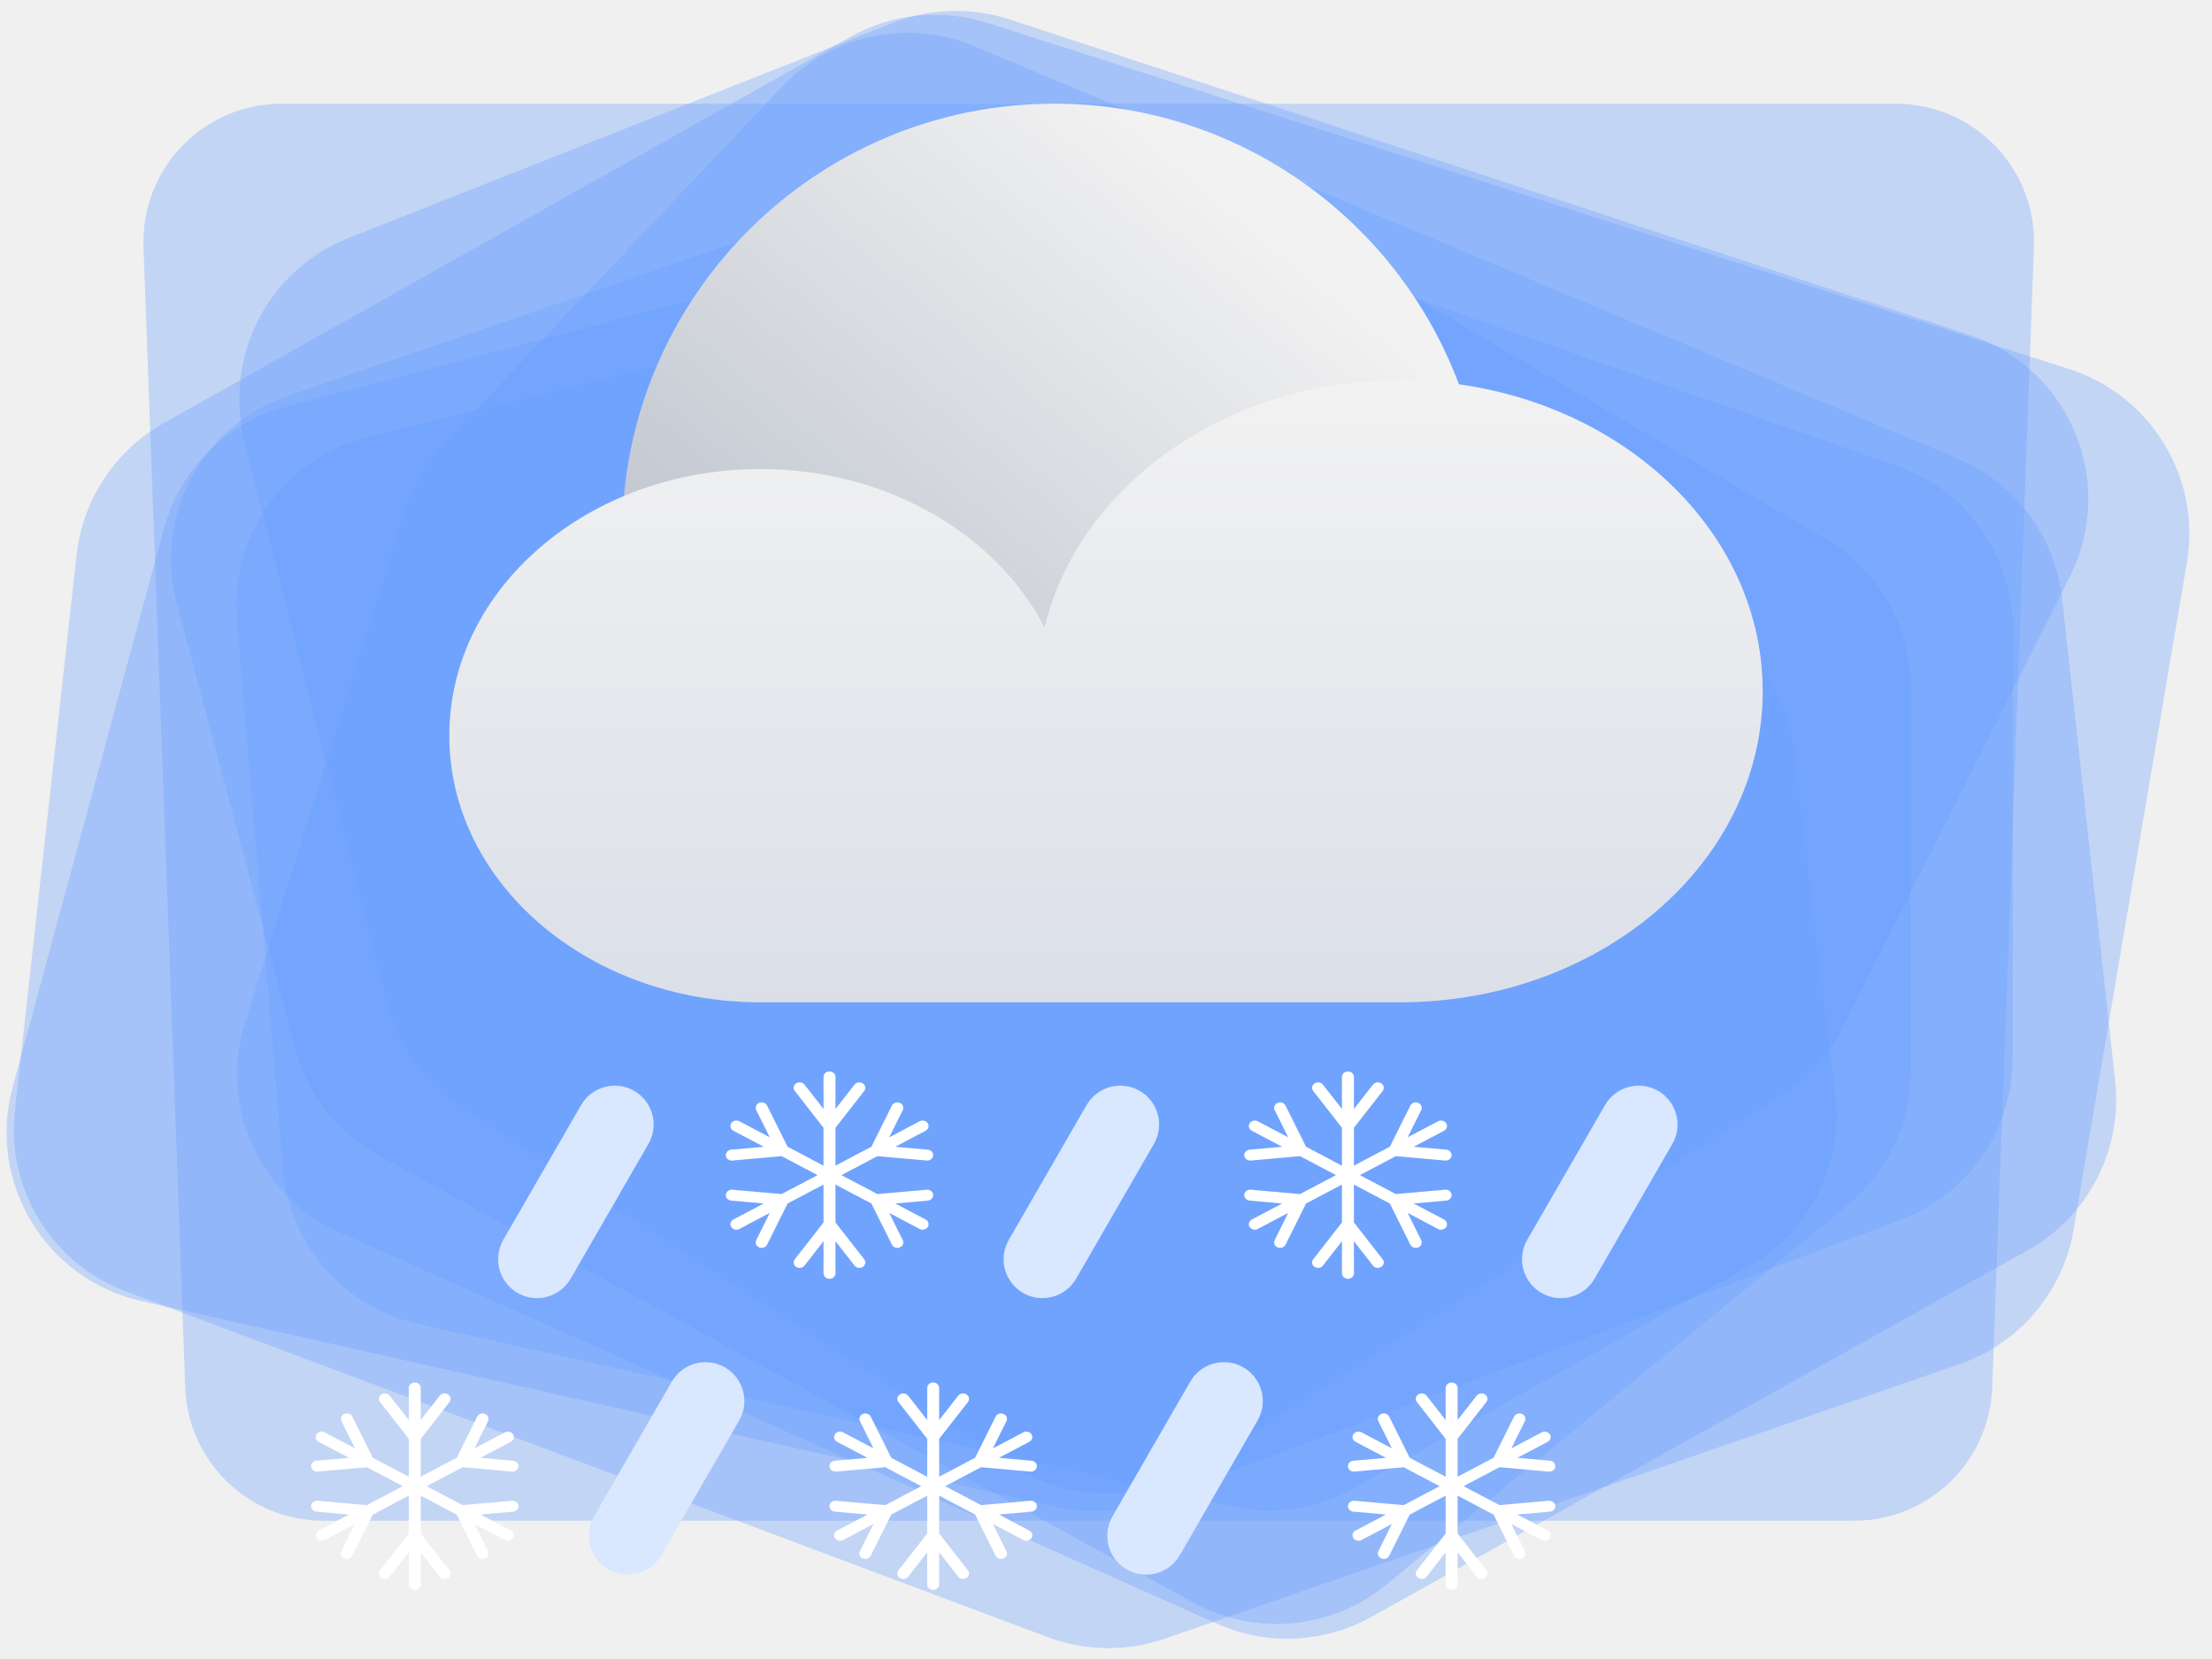
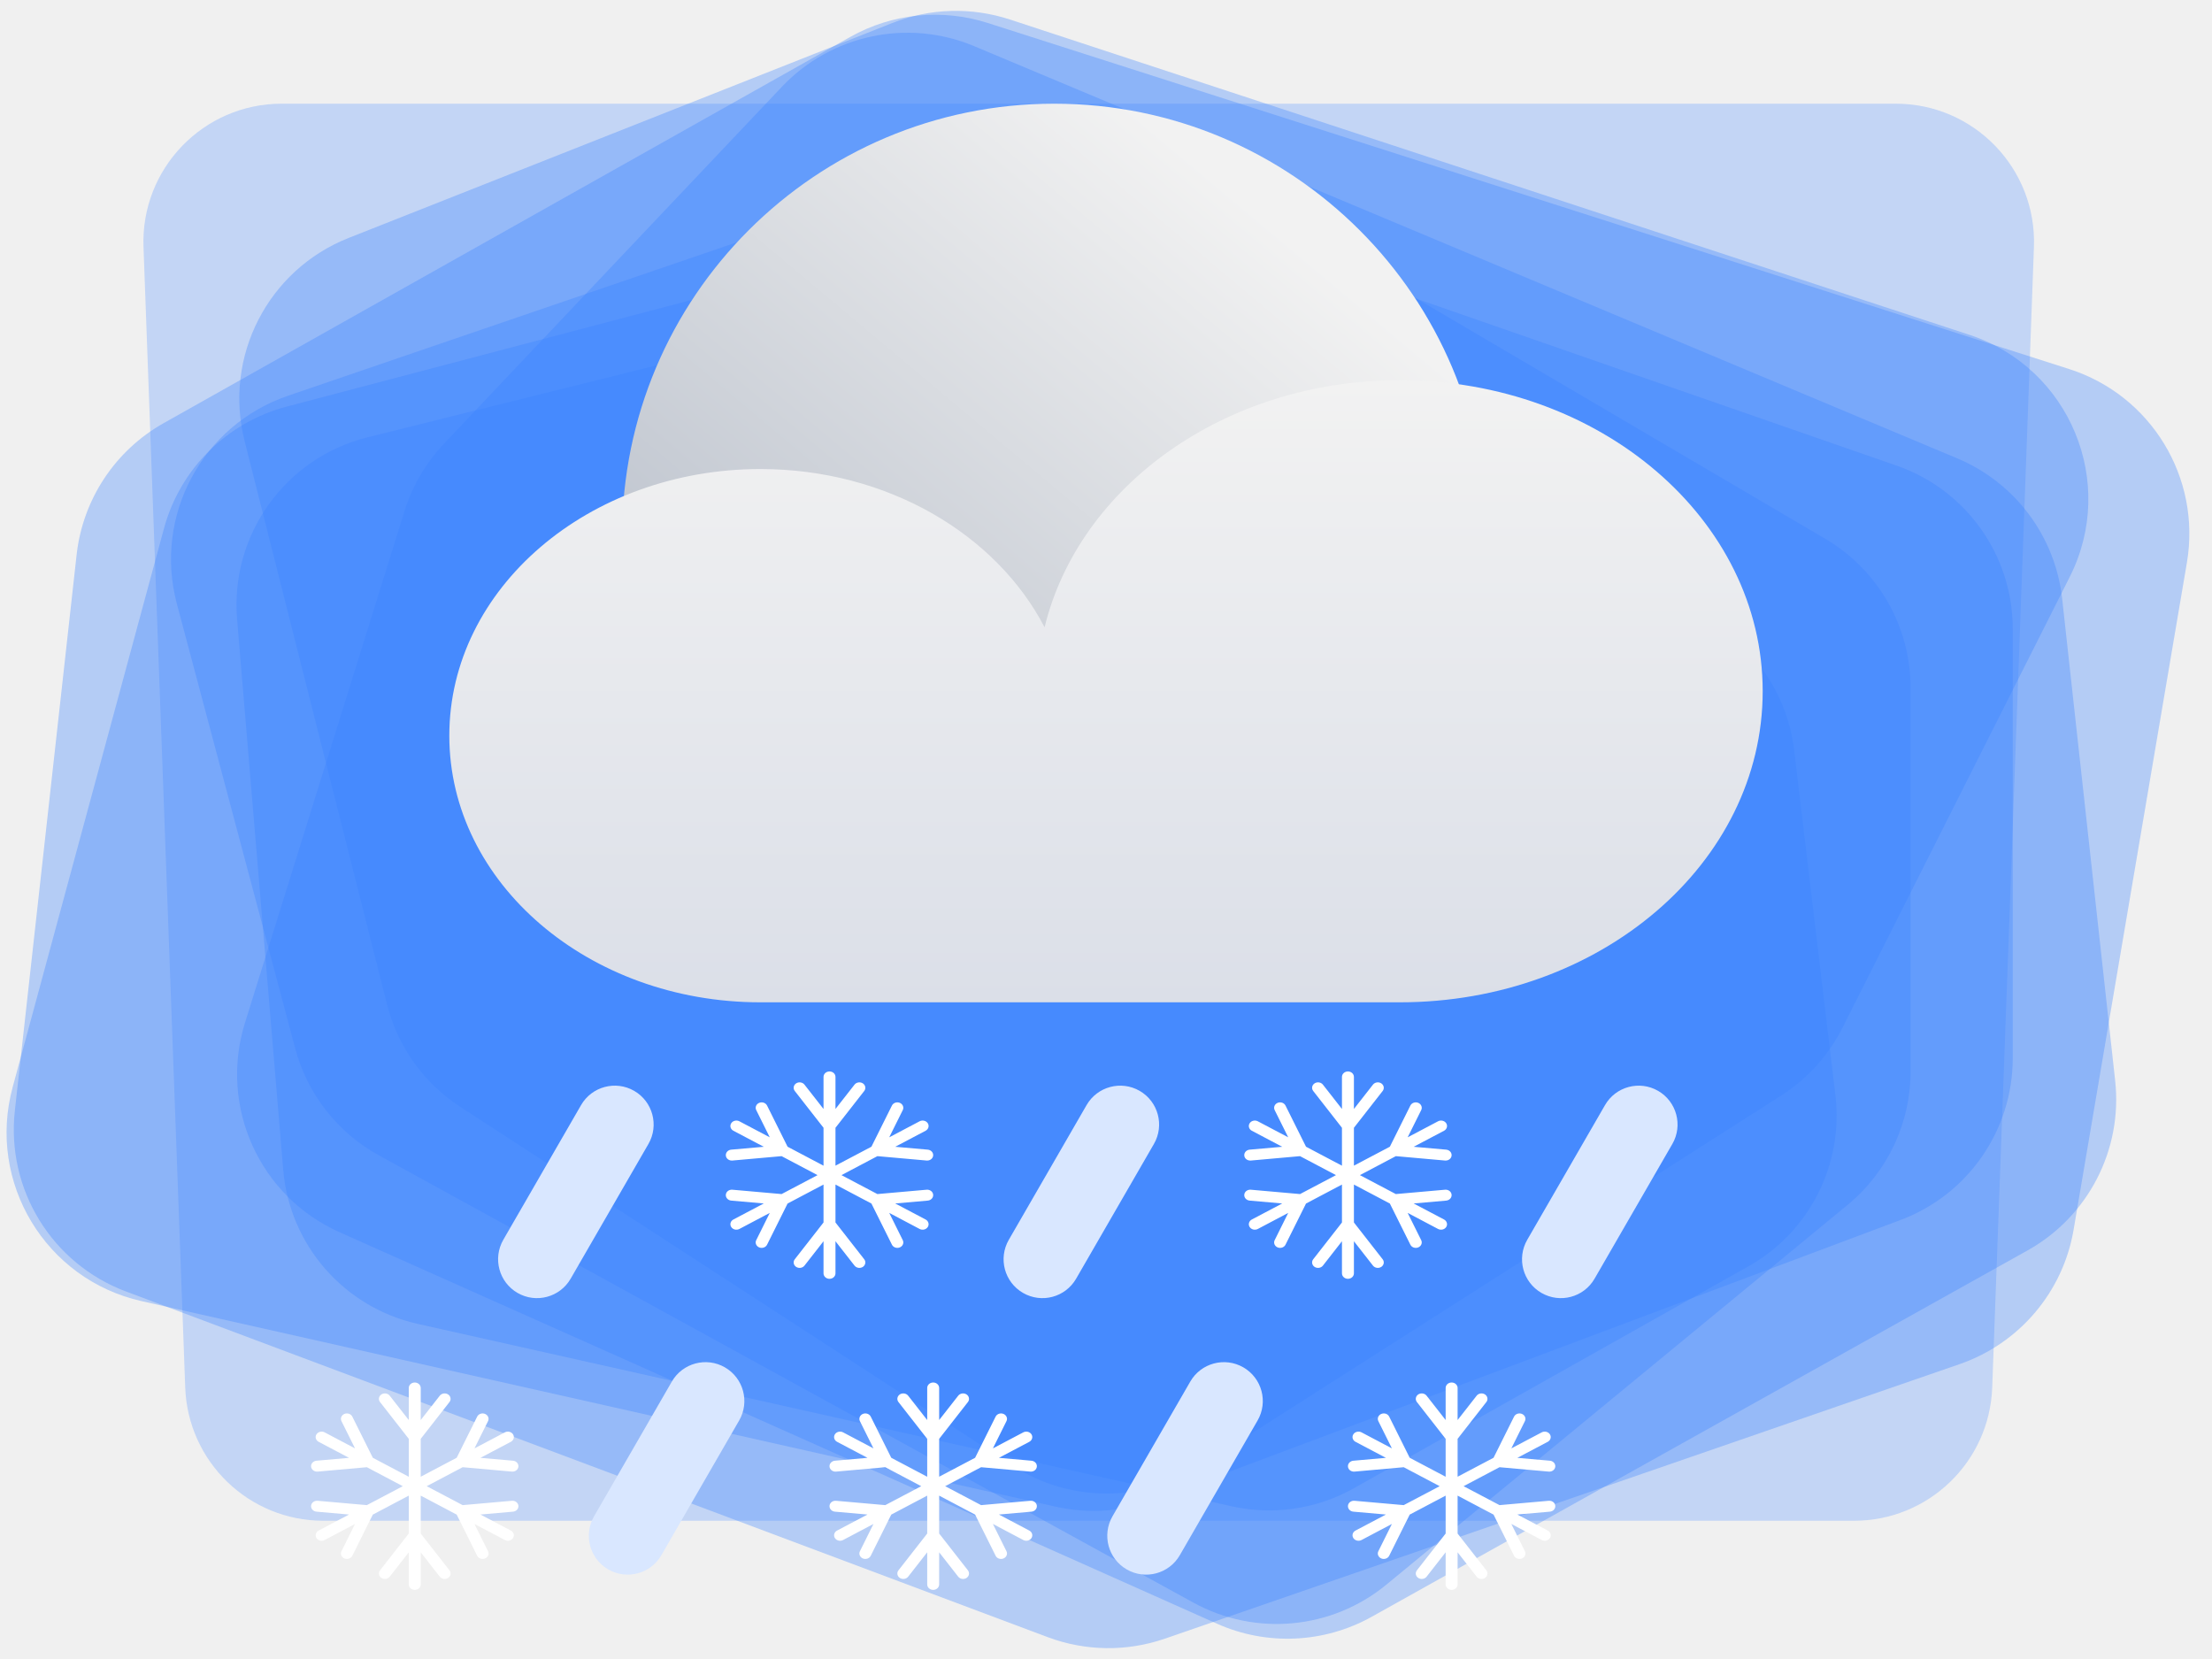
<svg xmlns="http://www.w3.org/2000/svg" width="64" height="48" viewBox="0 0 64 48" fill="none">
  <g clip-path="url(#clip0_53_1610)">
    <path d="M4.152 7.146C4.069 4.881 5.883 3 8.149 3H54.851C57.117 3 58.931 4.881 58.848 7.146L57.641 40.146C57.562 42.297 55.796 44 53.644 44H9.356C7.204 44 5.438 42.297 5.359 40.146L4.152 7.146Z" fill="#679FFF" fill-opacity="0.33" />
-     <path d="M33.702 47.412C32.602 47.792 31.404 47.776 30.314 47.368L3.644 37.366C1.501 36.563 0.177 34.407 0.43 32.133L2.217 16.049C2.395 14.449 3.332 13.032 4.735 12.243L24.601 1.068C25.812 0.387 27.252 0.241 28.576 0.664L59.868 10.678C62.239 11.436 63.69 13.823 63.274 16.277L59.996 35.579C59.69 37.38 58.426 38.871 56.699 39.468L33.702 47.412Z" fill="#679FFF" fill-opacity="0.33" />
-     <path d="M29.828 4.102C31.207 3.631 32.723 3.785 33.979 4.523L52.812 15.59C54.34 16.488 55.279 18.128 55.279 19.901V31C55.279 32.494 54.611 33.91 53.457 34.86L40.115 45.846C38.536 47.147 36.324 47.354 34.53 46.369L10.966 33.43C9.768 32.772 8.892 31.653 8.541 30.333L5.117 17.468C4.442 14.929 5.846 12.301 8.332 11.451L29.828 4.102Z" fill="#679FFF" fill-opacity="0.33" />
-     <path d="M22.624 2.51C24.054 0.999 26.269 0.532 28.188 1.337L56.629 13.262C58.304 13.964 59.467 15.52 59.665 17.326L61.198 31.265C61.418 33.262 60.42 35.197 58.666 36.177L39.688 46.778C38.311 47.547 36.652 47.622 35.212 46.979L9.823 35.651C7.509 34.618 6.333 32.017 7.087 29.597L11.702 14.788C11.929 14.059 12.32 13.392 12.845 12.837L22.624 2.51Z" fill="#679FFF" fill-opacity="0.33" />
-     <path d="M30.525 5.908C31.486 5.655 32.502 5.694 33.441 6.021L54.877 13.473C56.887 14.171 58.235 16.067 58.235 18.195V30.615C58.235 32.699 56.942 34.565 54.991 35.297L33.397 43.396C32.486 43.738 31.494 43.806 30.544 43.593L4.094 37.645C1.317 37.021 -0.379 34.208 0.365 31.46L4.744 15.291C5.212 13.565 6.566 12.219 8.297 11.763L30.525 5.908Z" fill="#679FFF" fill-opacity="0.33" />
-     <path d="M26.946 8.59C28.064 8.312 29.244 8.428 30.286 8.92L49.08 17.779C50.638 18.514 51.708 19.999 51.912 21.709L53.104 31.686C53.344 33.692 52.352 35.646 50.591 36.636L39.172 43.059C38.096 43.665 36.833 43.85 35.628 43.58L12.082 38.303C9.951 37.825 8.376 36.019 8.194 33.842L6.86 17.921C6.655 15.477 8.254 13.245 10.634 12.652L26.946 8.59Z" fill="#679FFF" fill-opacity="0.33" />
-     <path d="M25.819 0.665C26.905 0.235 28.108 0.2 29.218 0.564L56.981 9.687C59.886 10.641 61.262 13.957 59.886 16.687L53.31 29.734C52.906 30.536 52.292 31.215 51.534 31.699L34.713 42.429C33.061 43.483 30.945 43.475 29.301 42.407L13.321 32.028C12.264 31.341 11.506 30.281 11.197 29.06L7.077 12.76C6.461 10.323 7.749 7.809 10.086 6.885L25.819 0.665Z" fill="#679FFF" fill-opacity="0.33" />
+     <path d="M33.702 47.412C32.602 47.792 31.404 47.776 30.314 47.368L3.644 37.366C1.501 36.563 0.177 34.407 0.43 32.133L2.217 16.049C2.395 14.449 3.332 13.032 4.735 12.243L24.601 1.068C25.812 0.387 27.252 0.241 28.576 0.664L59.868 10.678C62.239 11.436 63.69 13.823 63.274 16.277L59.996 35.579C59.69 37.38 58.426 38.871 56.699 39.468L33.702 47.412Z" fill="#3B83FF" fill-opacity="0.33" />
+     <path d="M29.828 4.102C31.207 3.631 32.723 3.785 33.979 4.523L52.812 15.59C54.34 16.488 55.279 18.129 55.279 19.901V31C55.279 32.494 54.611 33.91 53.457 34.86L40.115 45.846C38.536 47.147 36.324 47.354 34.53 46.369L10.966 33.43C9.768 32.772 8.892 31.653 8.541 30.333L5.117 17.468C4.442 14.929 5.846 12.301 8.332 11.451L29.828 4.102Z" fill="#3B83FF" fill-opacity="0.33" />
+     <path d="M22.624 2.51C24.054 0.999 26.269 0.532 28.188 1.337L56.629 13.262C58.304 13.964 59.467 15.52 59.665 17.326L61.198 31.265C61.418 33.262 60.42 35.197 58.666 36.177L39.688 46.778C38.311 47.547 36.652 47.622 35.212 46.979L9.823 35.651C7.509 34.618 6.333 32.017 7.087 29.597L11.702 14.788C11.929 14.059 12.32 13.392 12.845 12.837L22.624 2.51Z" fill="#3B83FF" fill-opacity="0.33" />
+     <path d="M30.525 5.908C31.486 5.655 32.502 5.694 33.441 6.021L54.877 13.473C56.887 14.171 58.235 16.067 58.235 18.195V30.615C58.235 32.699 56.942 34.565 54.991 35.297L33.397 43.396C32.486 43.738 31.494 43.806 30.544 43.593L4.094 37.645C1.317 37.021 -0.379 34.208 0.365 31.46L4.744 15.291C5.212 13.565 6.566 12.219 8.297 11.763L30.525 5.908Z" fill="#3B83FF" fill-opacity="0.33" />
+     <path d="M26.946 8.59C28.064 8.312 29.244 8.428 30.286 8.92L49.08 17.779C50.638 18.514 51.708 19.999 51.912 21.709L53.104 31.686C53.344 33.692 52.352 35.646 50.591 36.636L39.172 43.059C38.096 43.665 36.833 43.85 35.628 43.58L12.082 38.303C9.951 37.825 8.376 36.019 8.194 33.842L6.86 17.921C6.655 15.476 8.254 13.244 10.634 12.652L26.946 8.59Z" fill="#3B83FF" fill-opacity="0.33" />
+     <path d="M25.819 0.665C26.905 0.235 28.108 0.2 29.218 0.564L56.981 9.687C59.886 10.641 61.262 13.957 59.886 16.687L53.31 29.734C52.906 30.536 52.292 31.215 51.534 31.699L34.713 42.429C33.061 43.483 30.945 43.475 29.301 42.407L13.321 32.028C12.264 31.341 11.506 30.281 11.197 29.06L7.077 12.76C6.461 10.323 7.749 7.809 10.086 6.885L25.819 0.665Z" fill="#3B83FF" fill-opacity="0.33" />
    <circle cx="30.5" cy="15.5" r="12.5" fill="url(#paint0_linear_53_1610)" />
    <path fill-rule="evenodd" clip-rule="evenodd" d="M40.5 11C46.299 11 51 15.029 51 20C51 24.971 46.299 29 40.5 29C30.338 29 31.652 29 22 29C17.029 29 13 25.546 13 21.286C13 17.025 17.029 13.571 22 13.571C25.667 13.571 28.82 15.452 30.223 18.149C31.218 14.067 35.441 11 40.5 11Z" fill="url(#paint1_linear_53_1610)" />
    <path d="M14.562 35.871L16.812 31.974C17.123 31.436 17.811 31.252 18.349 31.562C18.887 31.873 19.072 32.561 18.761 33.099L16.511 36.996C16.2 37.535 15.512 37.719 14.974 37.408C14.436 37.097 14.252 36.41 14.562 35.871Z" fill="#D9E7FF" />
    <path d="M44.188 35.871L46.438 31.974C46.748 31.436 47.436 31.252 47.974 31.562C48.512 31.873 48.697 32.561 48.386 33.099L46.136 36.996C45.825 37.535 45.137 37.719 44.599 37.408C44.061 37.097 43.877 36.41 44.188 35.871Z" fill="#D9E7FF" />
    <path d="M17.188 43.871L19.438 39.974C19.748 39.436 20.436 39.252 20.974 39.562C21.512 39.873 21.697 40.561 21.386 41.099L19.136 44.996C18.825 45.535 18.137 45.719 17.599 45.408C17.061 45.097 16.877 44.41 17.188 43.871Z" fill="#D9E7FF" />
    <path d="M29.188 35.871L31.438 31.974C31.748 31.436 32.436 31.252 32.974 31.562C33.512 31.873 33.697 32.561 33.386 33.099L31.136 36.996C30.825 37.535 30.137 37.719 29.599 37.408C29.061 37.097 28.877 36.41 29.188 35.871Z" fill="#D9E7FF" />
    <path d="M32.188 43.871L34.438 39.974C34.748 39.436 35.436 39.252 35.974 39.562C36.512 39.873 36.697 40.561 36.386 41.099L34.136 44.996C33.825 45.535 33.137 45.719 32.599 45.408C32.061 45.097 31.877 44.41 32.188 43.871Z" fill="#D9E7FF" />
    <path d="M12 40C12.095 40 12.173 40.071 12.173 40.158V41.086L12.724 40.382C12.779 40.311 12.887 40.295 12.965 40.345C13.042 40.396 13.06 40.495 13.005 40.565L12.173 41.63V42.726L13.213 42.178L13.806 40.988C13.845 40.908 13.948 40.873 14.034 40.909C14.121 40.946 14.16 41.039 14.12 41.118L13.728 41.906L14.608 41.442C14.691 41.399 14.796 41.425 14.844 41.5C14.892 41.575 14.863 41.672 14.781 41.716L13.9 42.18L14.844 42.263C14.939 42.272 15.008 42.349 14.999 42.436C14.99 42.523 14.905 42.586 14.81 42.578L13.386 42.451L12.346 43L13.386 43.548L14.81 43.422C14.905 43.414 14.99 43.477 14.999 43.564C15.008 43.651 14.939 43.728 14.844 43.737L13.9 43.82L14.781 44.284C14.863 44.328 14.892 44.425 14.844 44.5C14.796 44.575 14.691 44.601 14.608 44.558L13.728 44.093L14.12 44.882C14.16 44.961 14.121 45.054 14.034 45.091C13.948 45.127 13.845 45.092 13.806 45.012L13.213 43.822L12.173 43.273V44.37L13.005 45.435C13.06 45.505 13.042 45.604 12.965 45.655C12.887 45.705 12.779 45.689 12.724 45.618L12.173 44.913V45.842C12.173 45.929 12.095 46 12 46C11.905 46 11.827 45.929 11.827 45.842V44.913L11.276 45.618C11.221 45.689 11.113 45.705 11.035 45.655C10.958 45.604 10.94 45.505 10.995 45.435L11.827 44.37V43.273L10.787 43.822L10.194 45.012C10.155 45.092 10.052 45.127 9.965 45.091C9.879 45.054 9.84 44.961 9.88 44.882L10.272 44.093L9.392 44.558C9.309 44.601 9.204 44.575 9.156 44.5C9.108 44.425 9.136 44.328 9.219 44.284L10.099 43.82L9.156 43.737C9.061 43.728 8.992 43.651 9.001 43.564C9.01 43.477 9.095 43.414 9.19 43.422L10.614 43.548L11.654 43L10.614 42.451L9.19 42.578C9.095 42.586 9.01 42.523 9.001 42.436C8.992 42.349 9.061 42.272 9.156 42.263L10.099 42.18L9.219 41.716C9.136 41.672 9.108 41.575 9.156 41.5C9.204 41.425 9.309 41.399 9.392 41.442L10.272 41.906L9.88 41.118C9.84 41.039 9.879 40.946 9.965 40.909C10.052 40.873 10.155 40.908 10.194 40.988L10.787 42.178L11.827 42.727V41.63L10.995 40.565C10.94 40.495 10.958 40.396 11.035 40.345C11.113 40.295 11.221 40.311 11.276 40.382L11.827 41.086V40.158C11.827 40.071 11.905 40 12 40Z" fill="white" />
    <path d="M39 31C39.096 31 39.173 31.071 39.173 31.158V32.086L39.724 31.382C39.779 31.311 39.887 31.295 39.965 31.345C40.042 31.396 40.06 31.494 40.005 31.565L39.173 32.63V33.726L40.213 33.178L40.806 31.988C40.845 31.908 40.948 31.873 41.035 31.909C41.121 31.946 41.16 32.039 41.12 32.118L40.728 32.906L41.608 32.442C41.691 32.399 41.796 32.425 41.844 32.5C41.892 32.575 41.863 32.672 41.781 32.716L40.901 33.18L41.844 33.263C41.939 33.272 42.008 33.349 41.999 33.436C41.99 33.523 41.906 33.586 41.81 33.578L40.386 33.451L39.346 34L40.386 34.548L41.81 34.422C41.906 34.414 41.99 34.477 41.999 34.564C42.008 34.651 41.939 34.728 41.844 34.737L40.901 34.82L41.781 35.284C41.863 35.328 41.892 35.425 41.844 35.5C41.796 35.575 41.691 35.601 41.608 35.558L40.728 35.093L41.12 35.882C41.16 35.961 41.121 36.054 41.035 36.091C40.948 36.127 40.845 36.092 40.806 36.012L40.213 34.822L39.173 34.273V35.37L40.005 36.435C40.06 36.505 40.042 36.604 39.965 36.655C39.887 36.705 39.779 36.689 39.724 36.618L39.173 35.913V36.842C39.173 36.929 39.096 37 39 37C38.904 37 38.827 36.929 38.827 36.842V35.913L38.276 36.618C38.221 36.689 38.113 36.705 38.035 36.655C37.958 36.604 37.94 36.505 37.995 36.435L38.827 35.37V34.273L37.787 34.822L37.194 36.012C37.155 36.092 37.052 36.127 36.965 36.091C36.879 36.054 36.84 35.961 36.88 35.882L37.272 35.093L36.392 35.558C36.309 35.601 36.203 35.575 36.156 35.5C36.108 35.425 36.136 35.328 36.219 35.284L37.099 34.82L36.156 34.737C36.061 34.728 35.992 34.651 36.001 34.564C36.01 34.477 36.094 34.414 36.19 34.422L37.614 34.548L38.654 34L37.614 33.451L36.19 33.578C36.094 33.586 36.01 33.523 36.001 33.436C35.992 33.349 36.061 33.272 36.156 33.263L37.099 33.18L36.219 32.716C36.136 32.672 36.108 32.575 36.156 32.5C36.203 32.425 36.309 32.399 36.392 32.442L37.272 32.906L36.88 32.118C36.84 32.039 36.879 31.945 36.965 31.909C37.052 31.873 37.155 31.908 37.194 31.988L37.787 33.178L38.827 33.727V32.63L37.995 31.565C37.94 31.494 37.958 31.396 38.035 31.345C38.113 31.295 38.221 31.311 38.276 31.382L38.827 32.086V31.158C38.827 31.071 38.904 31 39 31Z" fill="white" />
    <path d="M42 40C42.096 40 42.173 40.071 42.173 40.158V41.086L42.724 40.382C42.779 40.311 42.887 40.295 42.965 40.345C43.042 40.396 43.06 40.495 43.005 40.565L42.173 41.63V42.726L43.213 42.178L43.806 40.988C43.845 40.908 43.948 40.873 44.035 40.909C44.121 40.946 44.16 41.039 44.12 41.118L43.728 41.906L44.608 41.442C44.691 41.399 44.796 41.425 44.844 41.5C44.892 41.575 44.863 41.672 44.781 41.716L43.901 42.18L44.844 42.263C44.939 42.272 45.008 42.349 44.999 42.436C44.99 42.523 44.906 42.586 44.81 42.578L43.386 42.451L42.346 43L43.386 43.548L44.81 43.422C44.906 43.414 44.99 43.477 44.999 43.564C45.008 43.651 44.939 43.728 44.844 43.737L43.901 43.82L44.781 44.284C44.863 44.328 44.892 44.425 44.844 44.5C44.796 44.575 44.691 44.601 44.608 44.558L43.728 44.093L44.12 44.882C44.16 44.961 44.121 45.054 44.035 45.091C43.948 45.127 43.845 45.092 43.806 45.012L43.213 43.822L42.173 43.273V44.37L43.005 45.435C43.06 45.505 43.042 45.604 42.965 45.655C42.887 45.705 42.779 45.689 42.724 45.618L42.173 44.913V45.842C42.173 45.929 42.096 46 42 46C41.904 46 41.827 45.929 41.827 45.842V44.913L41.276 45.618C41.221 45.689 41.113 45.705 41.035 45.655C40.958 45.604 40.94 45.505 40.995 45.435L41.827 44.37V43.273L40.787 43.822L40.194 45.012C40.155 45.092 40.052 45.127 39.965 45.091C39.879 45.054 39.84 44.961 39.88 44.882L40.272 44.093L39.392 44.558C39.309 44.601 39.203 44.575 39.156 44.5C39.108 44.425 39.136 44.328 39.219 44.284L40.099 43.82L39.156 43.737C39.061 43.728 38.992 43.651 39.001 43.564C39.01 43.477 39.094 43.414 39.19 43.422L40.614 43.548L41.654 43L40.614 42.451L39.19 42.578C39.094 42.586 39.01 42.523 39.001 42.436C38.992 42.349 39.061 42.272 39.156 42.263L40.099 42.18L39.219 41.716C39.136 41.672 39.108 41.575 39.156 41.5C39.203 41.425 39.309 41.399 39.392 41.442L40.272 41.906L39.88 41.118C39.84 41.039 39.879 40.946 39.965 40.909C40.052 40.873 40.155 40.908 40.194 40.988L40.787 42.178L41.827 42.727V41.63L40.995 40.565C40.94 40.495 40.958 40.396 41.035 40.345C41.113 40.295 41.221 40.311 41.276 40.382L41.827 41.086V40.158C41.827 40.071 41.904 40 42 40Z" fill="white" />
    <path d="M27 40C27.096 40 27.173 40.071 27.173 40.158V41.086L27.724 40.382C27.779 40.311 27.887 40.295 27.965 40.345C28.042 40.396 28.06 40.495 28.005 40.565L27.173 41.63V42.726L28.213 42.178L28.806 40.988C28.845 40.908 28.948 40.873 29.035 40.909C29.121 40.946 29.16 41.039 29.12 41.118L28.728 41.906L29.608 41.442C29.691 41.399 29.796 41.425 29.844 41.5C29.892 41.575 29.863 41.672 29.781 41.716L28.901 42.18L29.844 42.263C29.939 42.272 30.008 42.349 29.999 42.436C29.99 42.523 29.905 42.586 29.811 42.578L28.386 42.451L27.346 43L28.386 43.548L29.811 43.422C29.905 43.414 29.99 43.477 29.999 43.564C30.008 43.651 29.939 43.728 29.844 43.737L28.901 43.82L29.781 44.284C29.863 44.328 29.892 44.425 29.844 44.5C29.796 44.575 29.691 44.601 29.608 44.558L28.728 44.093L29.12 44.882C29.16 44.961 29.121 45.054 29.035 45.091C28.948 45.127 28.845 45.092 28.806 45.012L28.213 43.822L27.173 43.273V44.37L28.005 45.435C28.06 45.505 28.042 45.604 27.965 45.655C27.887 45.705 27.779 45.689 27.724 45.618L27.173 44.913V45.842C27.173 45.929 27.096 46 27 46C26.904 46 26.827 45.929 26.827 45.842V44.913L26.276 45.618C26.221 45.689 26.113 45.705 26.035 45.655C25.958 45.604 25.94 45.505 25.995 45.435L26.827 44.37V43.273L25.787 43.822L25.194 45.012C25.155 45.092 25.052 45.127 24.965 45.091C24.879 45.054 24.84 44.961 24.88 44.882L25.272 44.093L24.392 44.558C24.309 44.601 24.203 44.575 24.156 44.5C24.108 44.425 24.136 44.328 24.219 44.284L25.099 43.82L24.156 43.737C24.061 43.728 23.992 43.651 24.001 43.564C24.01 43.477 24.095 43.414 24.189 43.422L25.614 43.548L26.654 43L25.614 42.451L24.189 42.578C24.095 42.586 24.01 42.523 24.001 42.436C23.992 42.349 24.061 42.272 24.156 42.263L25.099 42.18L24.219 41.716C24.136 41.672 24.108 41.575 24.156 41.5C24.203 41.425 24.309 41.399 24.392 41.442L25.272 41.906L24.88 41.118C24.84 41.039 24.879 40.946 24.965 40.909C25.052 40.873 25.155 40.908 25.194 40.988L25.787 42.178L26.827 42.727V41.63L25.995 40.565C25.94 40.495 25.958 40.396 26.035 40.345C26.113 40.295 26.221 40.311 26.276 40.382L26.827 41.086V40.158C26.827 40.071 26.904 40 27 40Z" fill="white" />
    <path d="M24 31C24.096 31 24.173 31.071 24.173 31.158V32.086L24.724 31.382C24.779 31.311 24.887 31.295 24.965 31.345C25.042 31.396 25.06 31.494 25.005 31.565L24.173 32.63V33.726L25.213 33.178L25.806 31.988C25.845 31.908 25.948 31.873 26.035 31.909C26.121 31.946 26.16 32.039 26.12 32.118L25.728 32.906L26.608 32.442C26.691 32.399 26.796 32.425 26.844 32.5C26.892 32.575 26.863 32.672 26.781 32.716L25.901 33.18L26.844 33.263C26.939 33.272 27.008 33.349 26.999 33.436C26.99 33.523 26.905 33.586 26.811 33.578L25.386 33.451L24.346 34L25.386 34.548L26.811 34.422C26.905 34.414 26.99 34.477 26.999 34.564C27.008 34.651 26.939 34.728 26.844 34.737L25.901 34.82L26.781 35.284C26.863 35.328 26.892 35.425 26.844 35.5C26.796 35.575 26.691 35.601 26.608 35.558L25.728 35.093L26.12 35.882C26.16 35.961 26.121 36.054 26.035 36.091C25.948 36.127 25.845 36.092 25.806 36.012L25.213 34.822L24.173 34.273V35.37L25.005 36.435C25.06 36.505 25.042 36.604 24.965 36.655C24.887 36.705 24.779 36.689 24.724 36.618L24.173 35.913V36.842C24.173 36.929 24.096 37 24 37C23.904 37 23.827 36.929 23.827 36.842V35.913L23.276 36.618C23.221 36.689 23.113 36.705 23.035 36.655C22.958 36.604 22.94 36.505 22.995 36.435L23.827 35.37V34.273L22.787 34.822L22.194 36.012C22.155 36.092 22.052 36.127 21.965 36.091C21.879 36.054 21.84 35.961 21.88 35.882L22.272 35.093L21.392 35.558C21.309 35.601 21.203 35.575 21.156 35.5C21.108 35.425 21.136 35.328 21.219 35.284L22.099 34.82L21.156 34.737C21.061 34.728 20.992 34.651 21.001 34.564C21.01 34.477 21.095 34.414 21.189 34.422L22.614 34.548L23.654 34L22.614 33.451L21.189 33.578C21.095 33.586 21.01 33.523 21.001 33.436C20.992 33.349 21.061 33.272 21.156 33.263L22.099 33.18L21.219 32.716C21.136 32.672 21.108 32.575 21.156 32.5C21.203 32.425 21.309 32.399 21.392 32.442L22.272 32.906L21.88 32.118C21.84 32.039 21.879 31.945 21.965 31.909C22.052 31.873 22.155 31.908 22.194 31.988L22.787 33.178L23.827 33.727V32.63L22.995 31.565C22.94 31.494 22.958 31.396 23.035 31.345C23.113 31.295 23.221 31.311 23.276 31.382L23.827 32.086V31.158C23.827 31.071 23.904 31 24 31Z" fill="white" />
  </g>
  <defs>
    <linearGradient id="paint0_linear_53_1610" x1="38" y1="7.5" x2="25" y2="23" gradientUnits="userSpaceOnUse">
      <stop stop-color="#F2F2F2" />
      <stop offset="0.976" stop-color="#BFC5CF" />
    </linearGradient>
    <linearGradient id="paint1_linear_53_1610" x1="32" y1="11" x2="32" y2="29" gradientUnits="userSpaceOnUse">
      <stop stop-color="#F2F2F2" />
      <stop offset="1" stop-color="#DBDFE8" />
    </linearGradient>
    <clipPath id="clip0_53_1610">
      <rect width="64" height="48" fill="white" />
    </clipPath>
  </defs>
</svg>
